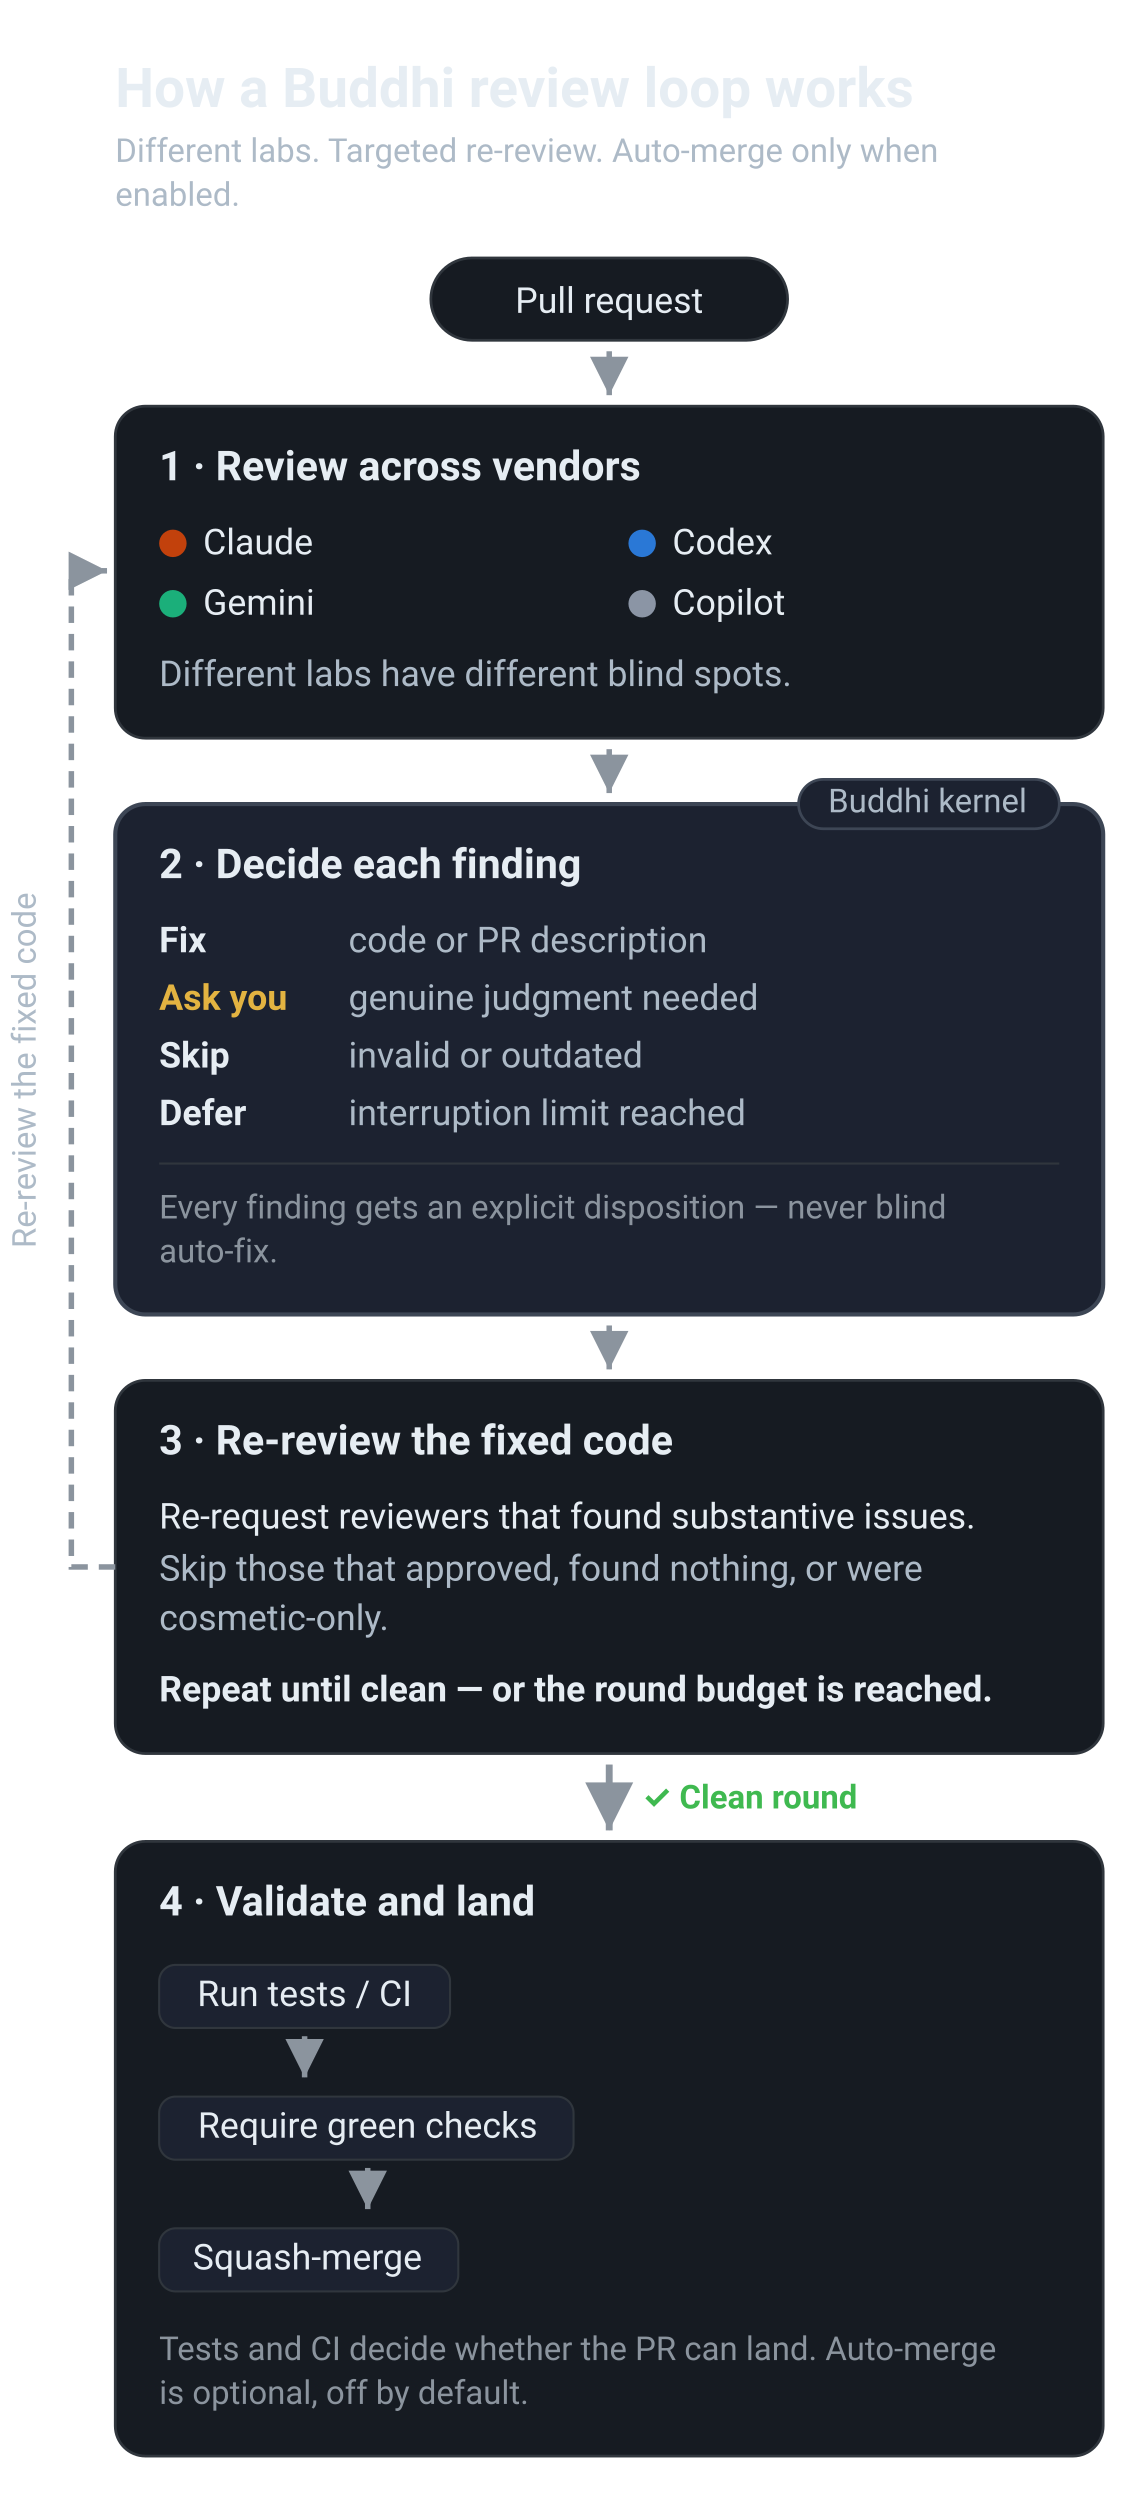
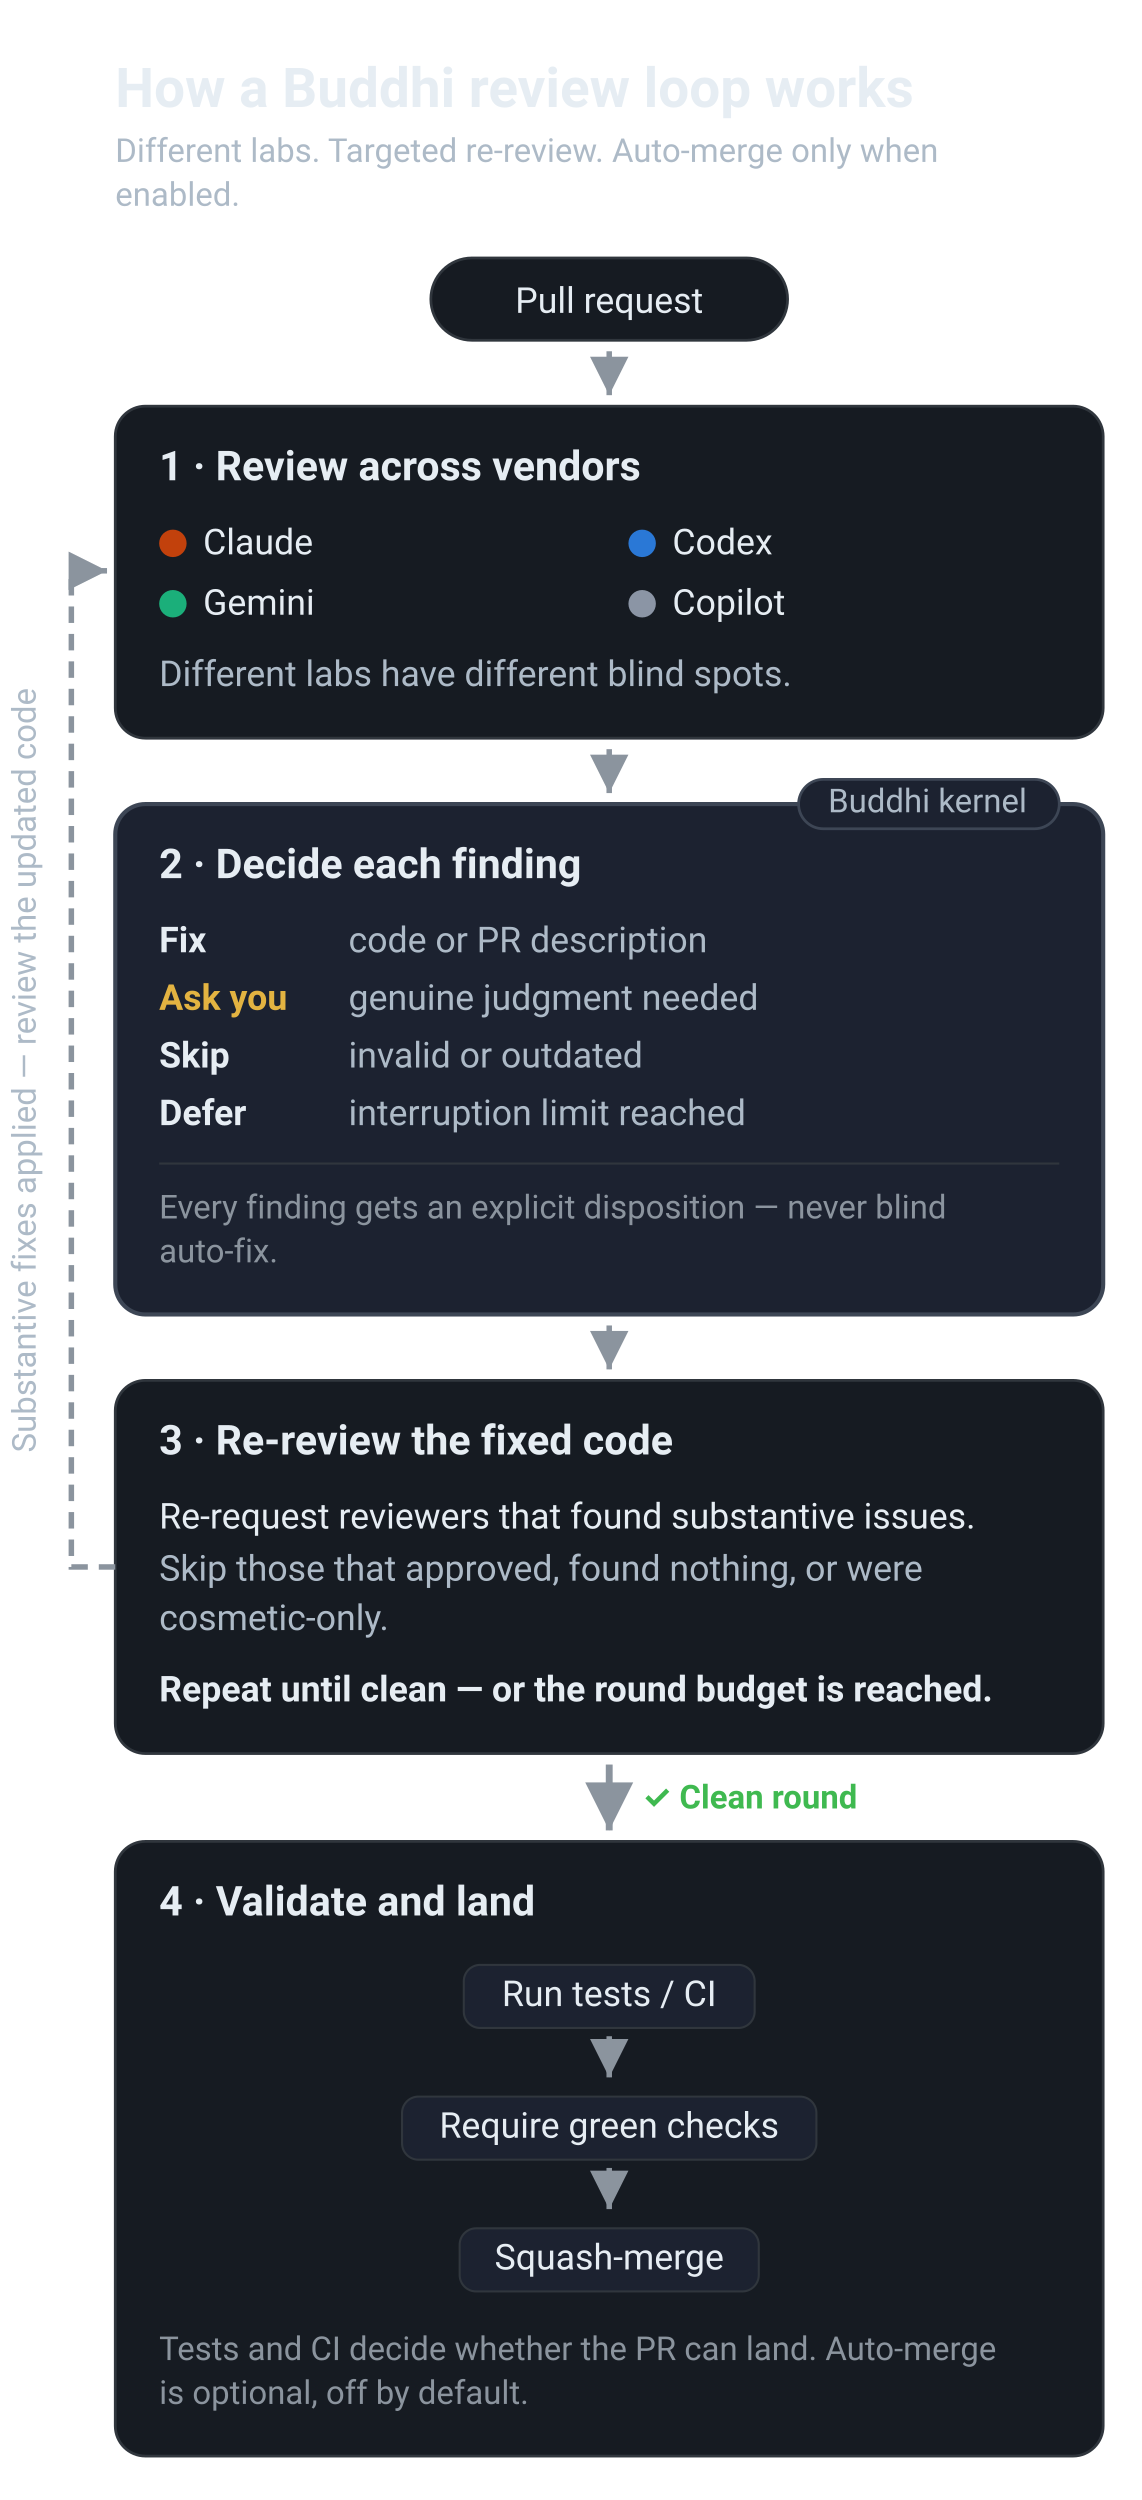
<svg xmlns="http://www.w3.org/2000/svg" viewBox="0 0 416 911" font-family="-apple-system,Segoe UI,Roboto,Helvetica,Arial,sans-serif">
  <defs>
    <marker id="ar" markerWidth="11" markerHeight="11" refX="7" refY="3.5" orient="auto">
      <path d="M0,0 L7,3.5 L0,7 Z" fill="#8b949e" />
    </marker>
  </defs>
  <text x="42" y="39" font-size="20" font-weight="700" fill="#e6edf3">How a Buddhi review loop works</text>
  <text x="42" y="59" font-size="12" fill="#adbac7">Different labs. Targeted re-review. Auto-merge only when</text>
  <text x="42" y="75" font-size="12" fill="#adbac7">enabled.</text>
  <rect x="157" y="94" width="130" height="30" rx="15" fill="#161b22" stroke="#30363d" stroke-width="1" />
  <text x="222" y="114" font-size="13" text-anchor="middle" fill="#e6edf3">Pull request</text>
  <path d="M222.0,128 L222.0,144" fill="none" stroke="#8b949e" stroke-width="2" marker-end="url(#ar)" />
  <rect x="42" y="148" width="360" height="121" rx="11" fill="#161b22" stroke="#30363d" stroke-width="1" />
  <text x="58" y="175" font-size="15" font-weight="700" fill="#e6edf3">1 · Review across vendors</text>
  <circle cx="63" cy="198" r="5" fill="#C2410C" />
  <text x="74" y="202" font-size="13" fill="#e6edf3">Claude</text>
  <circle cx="234" cy="198" r="5" fill="#2A78D6" />
  <text x="245" y="202" font-size="13" fill="#e6edf3">Codex</text>
  <circle cx="63" cy="220" r="5" fill="#1BAF7A" />
  <text x="74" y="224" font-size="13" fill="#e6edf3">Gemini</text>
  <circle cx="234" cy="220" r="5" fill="#8B95A5" />
  <text x="245" y="224" font-size="13" fill="#e6edf3">Copilot</text>
  <text x="58" y="250" font-size="13" fill="#adbac7">Different labs have different blind spots.</text>
  <path d="M222.0,273 L222.0,289" fill="none" stroke="#8b949e" stroke-width="2" marker-end="url(#ar)" />
  <rect x="42" y="293" width="360" height="186" rx="11" fill="#1c2230" stroke="#3d4655" stroke-width="1.5" />
  <text x="58" y="320" font-size="15" font-weight="700" fill="#e6edf3">2 · Decide each finding</text>
  <rect x="291" y="284" width="95" height="18" rx="9" fill="#1c2230" stroke="#3d4655" stroke-width="1" />
  <text x="338" y="296" font-size="12" text-anchor="middle" fill="#adbac7">Buddhi kernel</text>
  <text x="58" y="347" font-size="13" font-weight="700" fill="#e6edf3">Fix</text>
  <text x="127" y="347" font-size="13" fill="#adbac7">code or PR description</text>
  <text x="58" y="368" font-size="13" font-weight="700" fill="#e3b341">Ask you</text>
  <text x="127" y="368" font-size="13" fill="#adbac7">genuine judgment needed</text>
  <text x="58" y="389" font-size="13" font-weight="700" fill="#e6edf3">Skip</text>
  <text x="127" y="389" font-size="13" fill="#adbac7">invalid or outdated</text>
  <text x="58" y="410" font-size="13" font-weight="700" fill="#e6edf3">Defer</text>
  <text x="127" y="410" font-size="13" fill="#adbac7">interruption limit reached</text>
  <line x1="58" y1="424" x2="386" y2="424" stroke="#30363d" stroke-width="0.75" />
  <text x="58" y="444" font-size="12" fill="#8b949e">Every finding gets an explicit disposition — never blind</text>
  <text x="58" y="460" font-size="12" fill="#8b949e">auto-fix.</text>
  <path d="M222.0,483 L222.0,499" fill="none" stroke="#8b949e" stroke-width="2" marker-end="url(#ar)" />
  <rect x="42" y="503" width="360" height="136" rx="11" fill="#161b22" stroke="#30363d" stroke-width="1" />
  <text x="58" y="530" font-size="15" font-weight="700" fill="#e6edf3">3 · Re-review the fixed code</text>
  <text x="58" y="557" font-size="13" fill="#e6edf3">Re-request reviewers that found substantive issues.</text>
  <text x="58" y="576" font-size="13" fill="#adbac7">Skip those that approved, found nothing, or were</text>
  <text x="58" y="594" font-size="13" fill="#adbac7">cosmetic-only.</text>
  <text x="58" y="620" font-size="13" font-weight="700" fill="#e6edf3">Repeat until clean — or the round budget is reached.</text>
  <path d="M222.0,643 L222.0,667" fill="none" stroke="#8b949e" stroke-width="2.5" marker-end="url(#ar)" />
  <text x="234" y="659" font-size="12" font-weight="700" fill="#3fb950">✓ Clean round</text>
  <rect x="42" y="671" width="360" height="224" rx="11" fill="#161b22" stroke="#30363d" stroke-width="1" />
  <text x="58" y="698" font-size="15" font-weight="700" fill="#e6edf3">4 · Validate and land</text>
-   <rect x="58" y="716" width="106" height="23" rx="6" fill="#1c2230" stroke="#30363d" stroke-width="0.75" />
-   <text x="111" y="731" font-size="13" text-anchor="middle" fill="#e6edf3">Run tests / CI</text>
-   <path d="M111,742 L111,757" fill="none" stroke="#8b949e" stroke-width="2" marker-end="url(#ar)" />
-   <rect x="58" y="764" width="151" height="23" rx="6" fill="#1c2230" stroke="#30363d" stroke-width="0.75" />
-   <text x="134" y="779" font-size="13" text-anchor="middle" fill="#e6edf3">Require green checks</text>
-   <path d="M134,790 L134,805" fill="none" stroke="#8b949e" stroke-width="2" marker-end="url(#ar)" />
-   <rect x="58" y="812" width="109" height="23" rx="6" fill="#1c2230" stroke="#30363d" stroke-width="0.75" />
-   <text x="112" y="827" font-size="13" text-anchor="middle" fill="#e6edf3">Squash-merge</text>
+   <rect x="169.0" y="716" width="106" height="23" rx="6" fill="#1c2230" stroke="#30363d" stroke-width="0.75" />
+   <text x="222" y="731" font-size="13" text-anchor="middle" fill="#e6edf3">Run tests / CI</text>
+   <path d="M222.0,742 L222.0,757" fill="none" stroke="#8b949e" stroke-width="2" marker-end="url(#ar)" />
+   <rect x="146.5" y="764" width="151" height="23" rx="6" fill="#1c2230" stroke="#30363d" stroke-width="0.75" />
+   <text x="222" y="779" font-size="13" text-anchor="middle" fill="#e6edf3">Require green checks</text>
+   <path d="M222.0,790 L222.0,805" fill="none" stroke="#8b949e" stroke-width="2" marker-end="url(#ar)" />
+   <rect x="167.5" y="812" width="109" height="23" rx="6" fill="#1c2230" stroke="#30363d" stroke-width="0.75" />
+   <text x="222" y="827" font-size="13" text-anchor="middle" fill="#e6edf3">Squash-merge</text>
  <text x="58" y="860" font-size="12" fill="#8b949e">Tests and CI decide whether the PR can land. Auto-merge</text>
  <text x="58" y="876" font-size="12" fill="#8b949e">is optional, off by default.</text>
  <path d="M42,571 L26,571 L26,208 L39,208" fill="none" stroke="#8b949e" stroke-width="2" stroke-dasharray="6 4" marker-end="url(#ar)" />
-   <text x="13" y="390" transform="rotate(-90,13,390)" text-anchor="middle" font-size="12" fill="#adbac7">Re-review the fixed code</text>
+   <text x="13" y="390" transform="rotate(-90,13,390)" text-anchor="middle" font-size="12" fill="#adbac7">Substantive fixes applied — review the updated code</text>
</svg>
